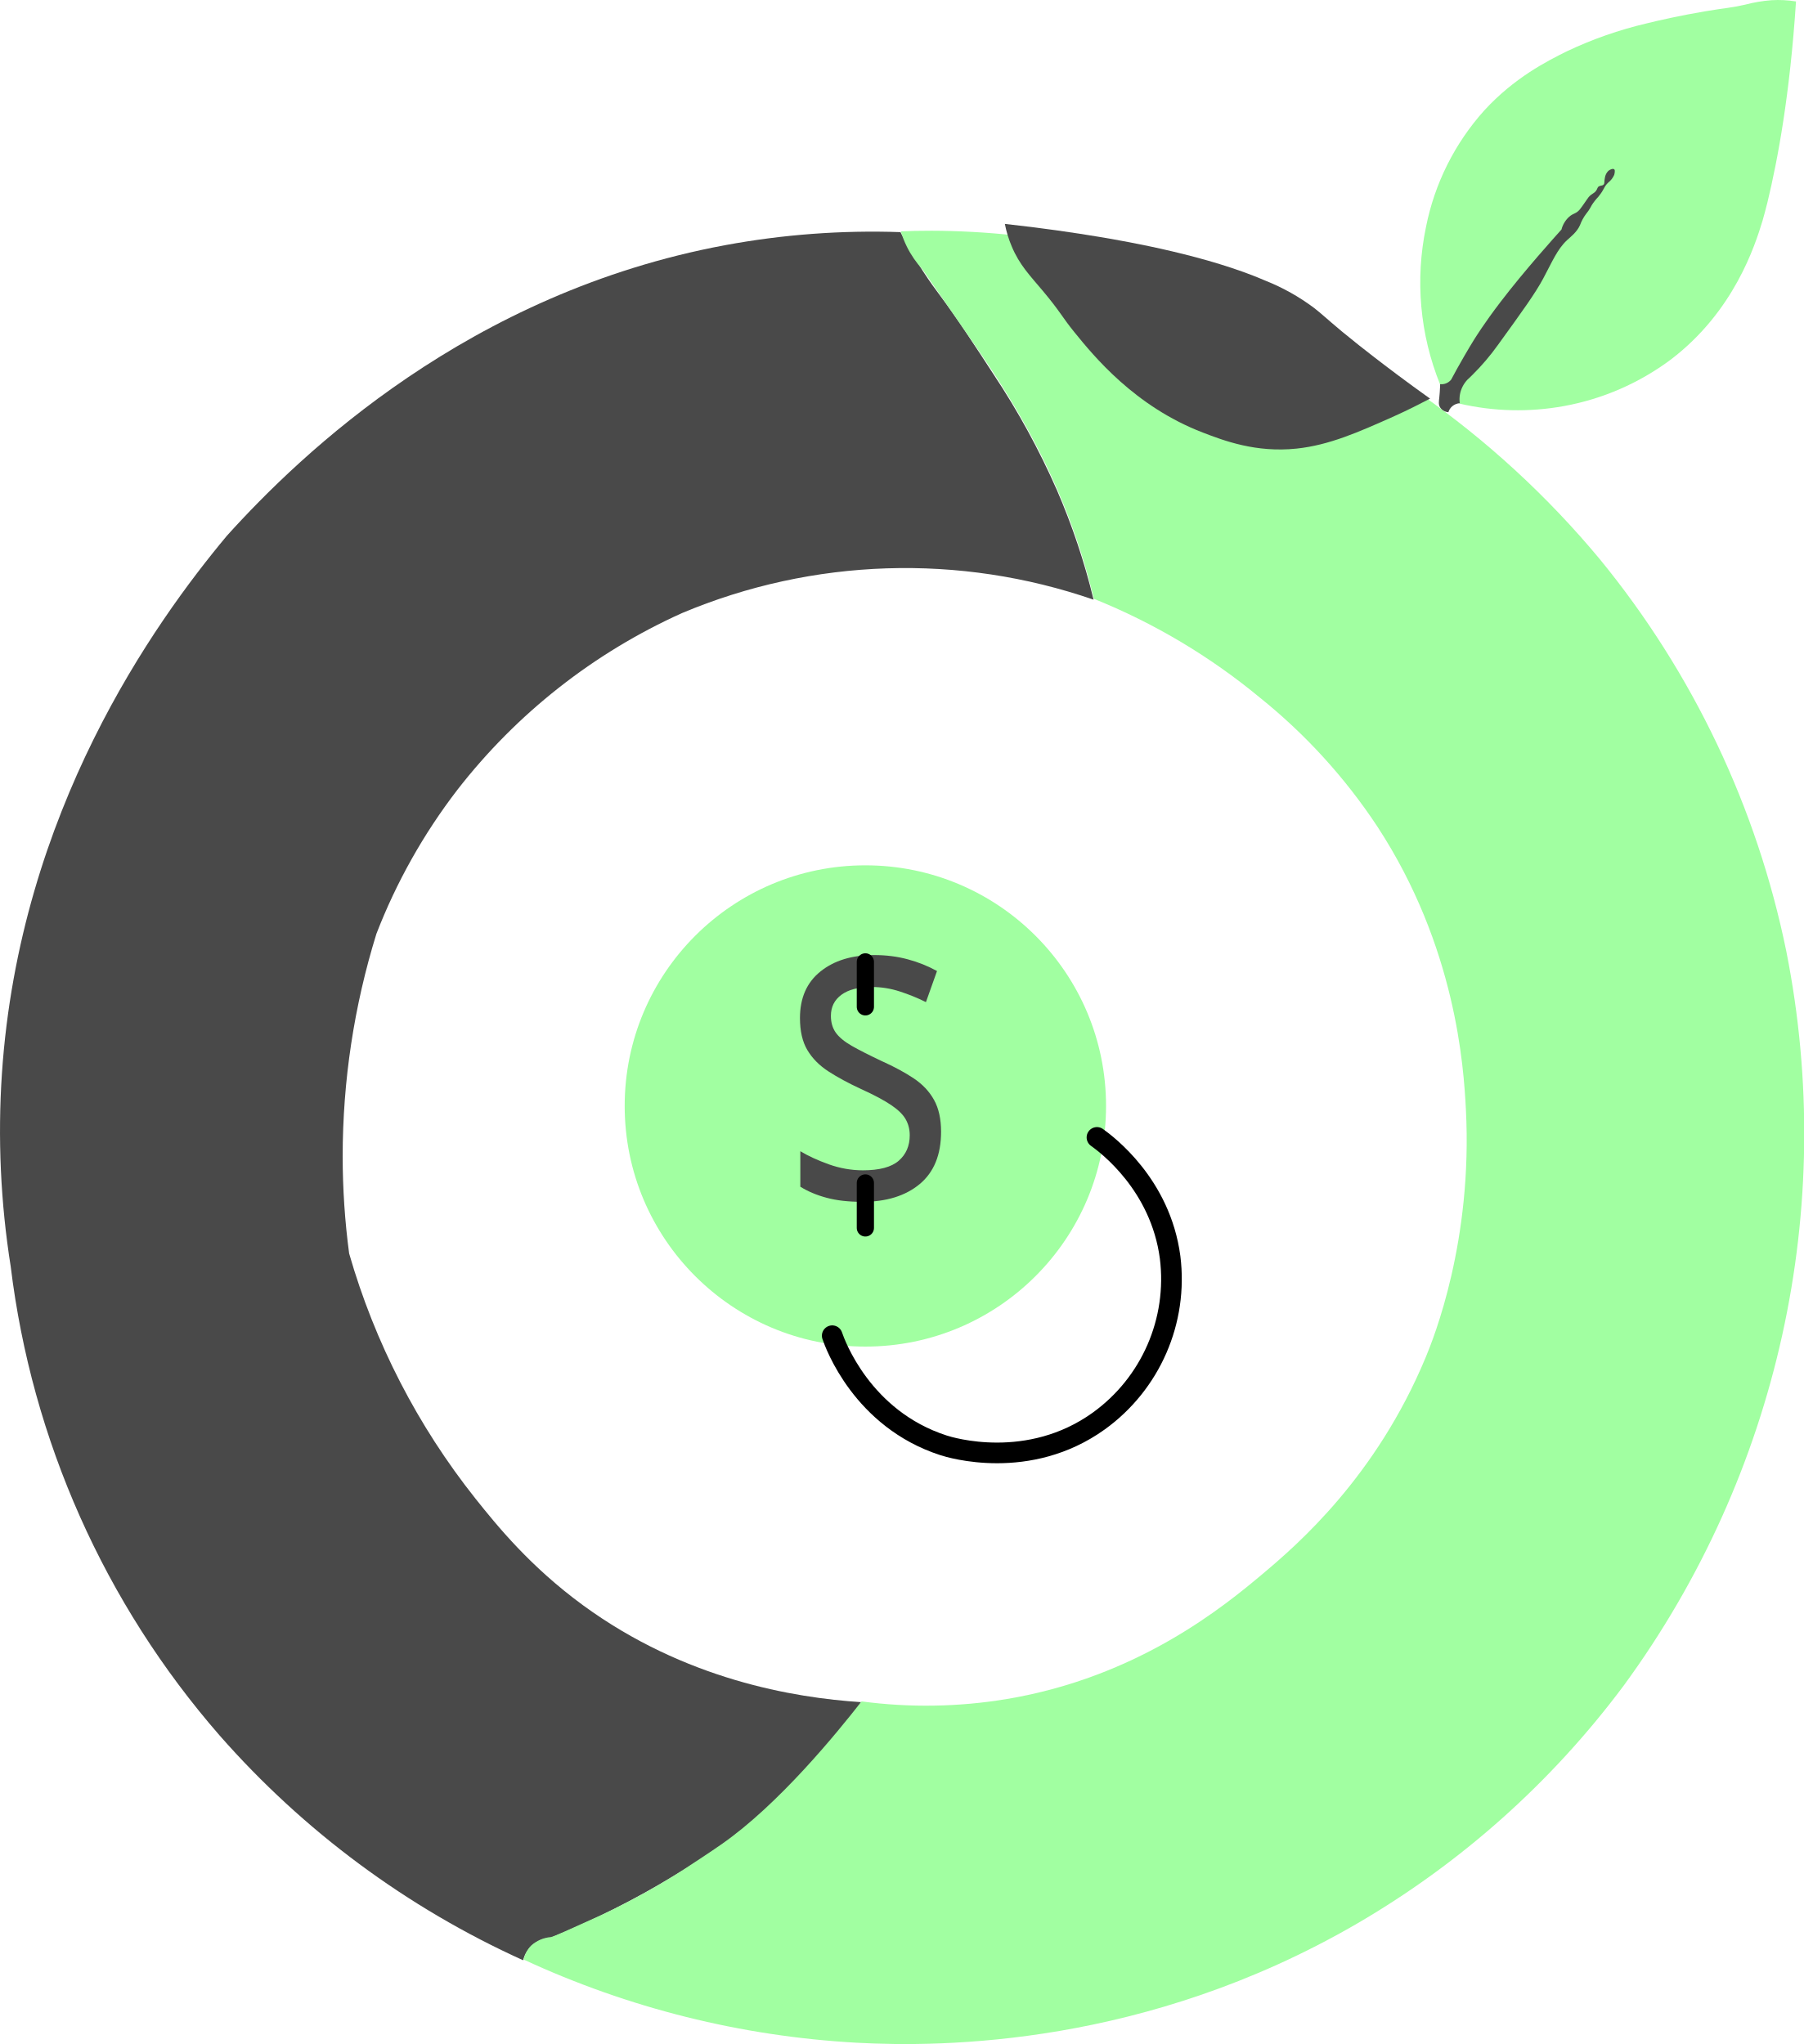
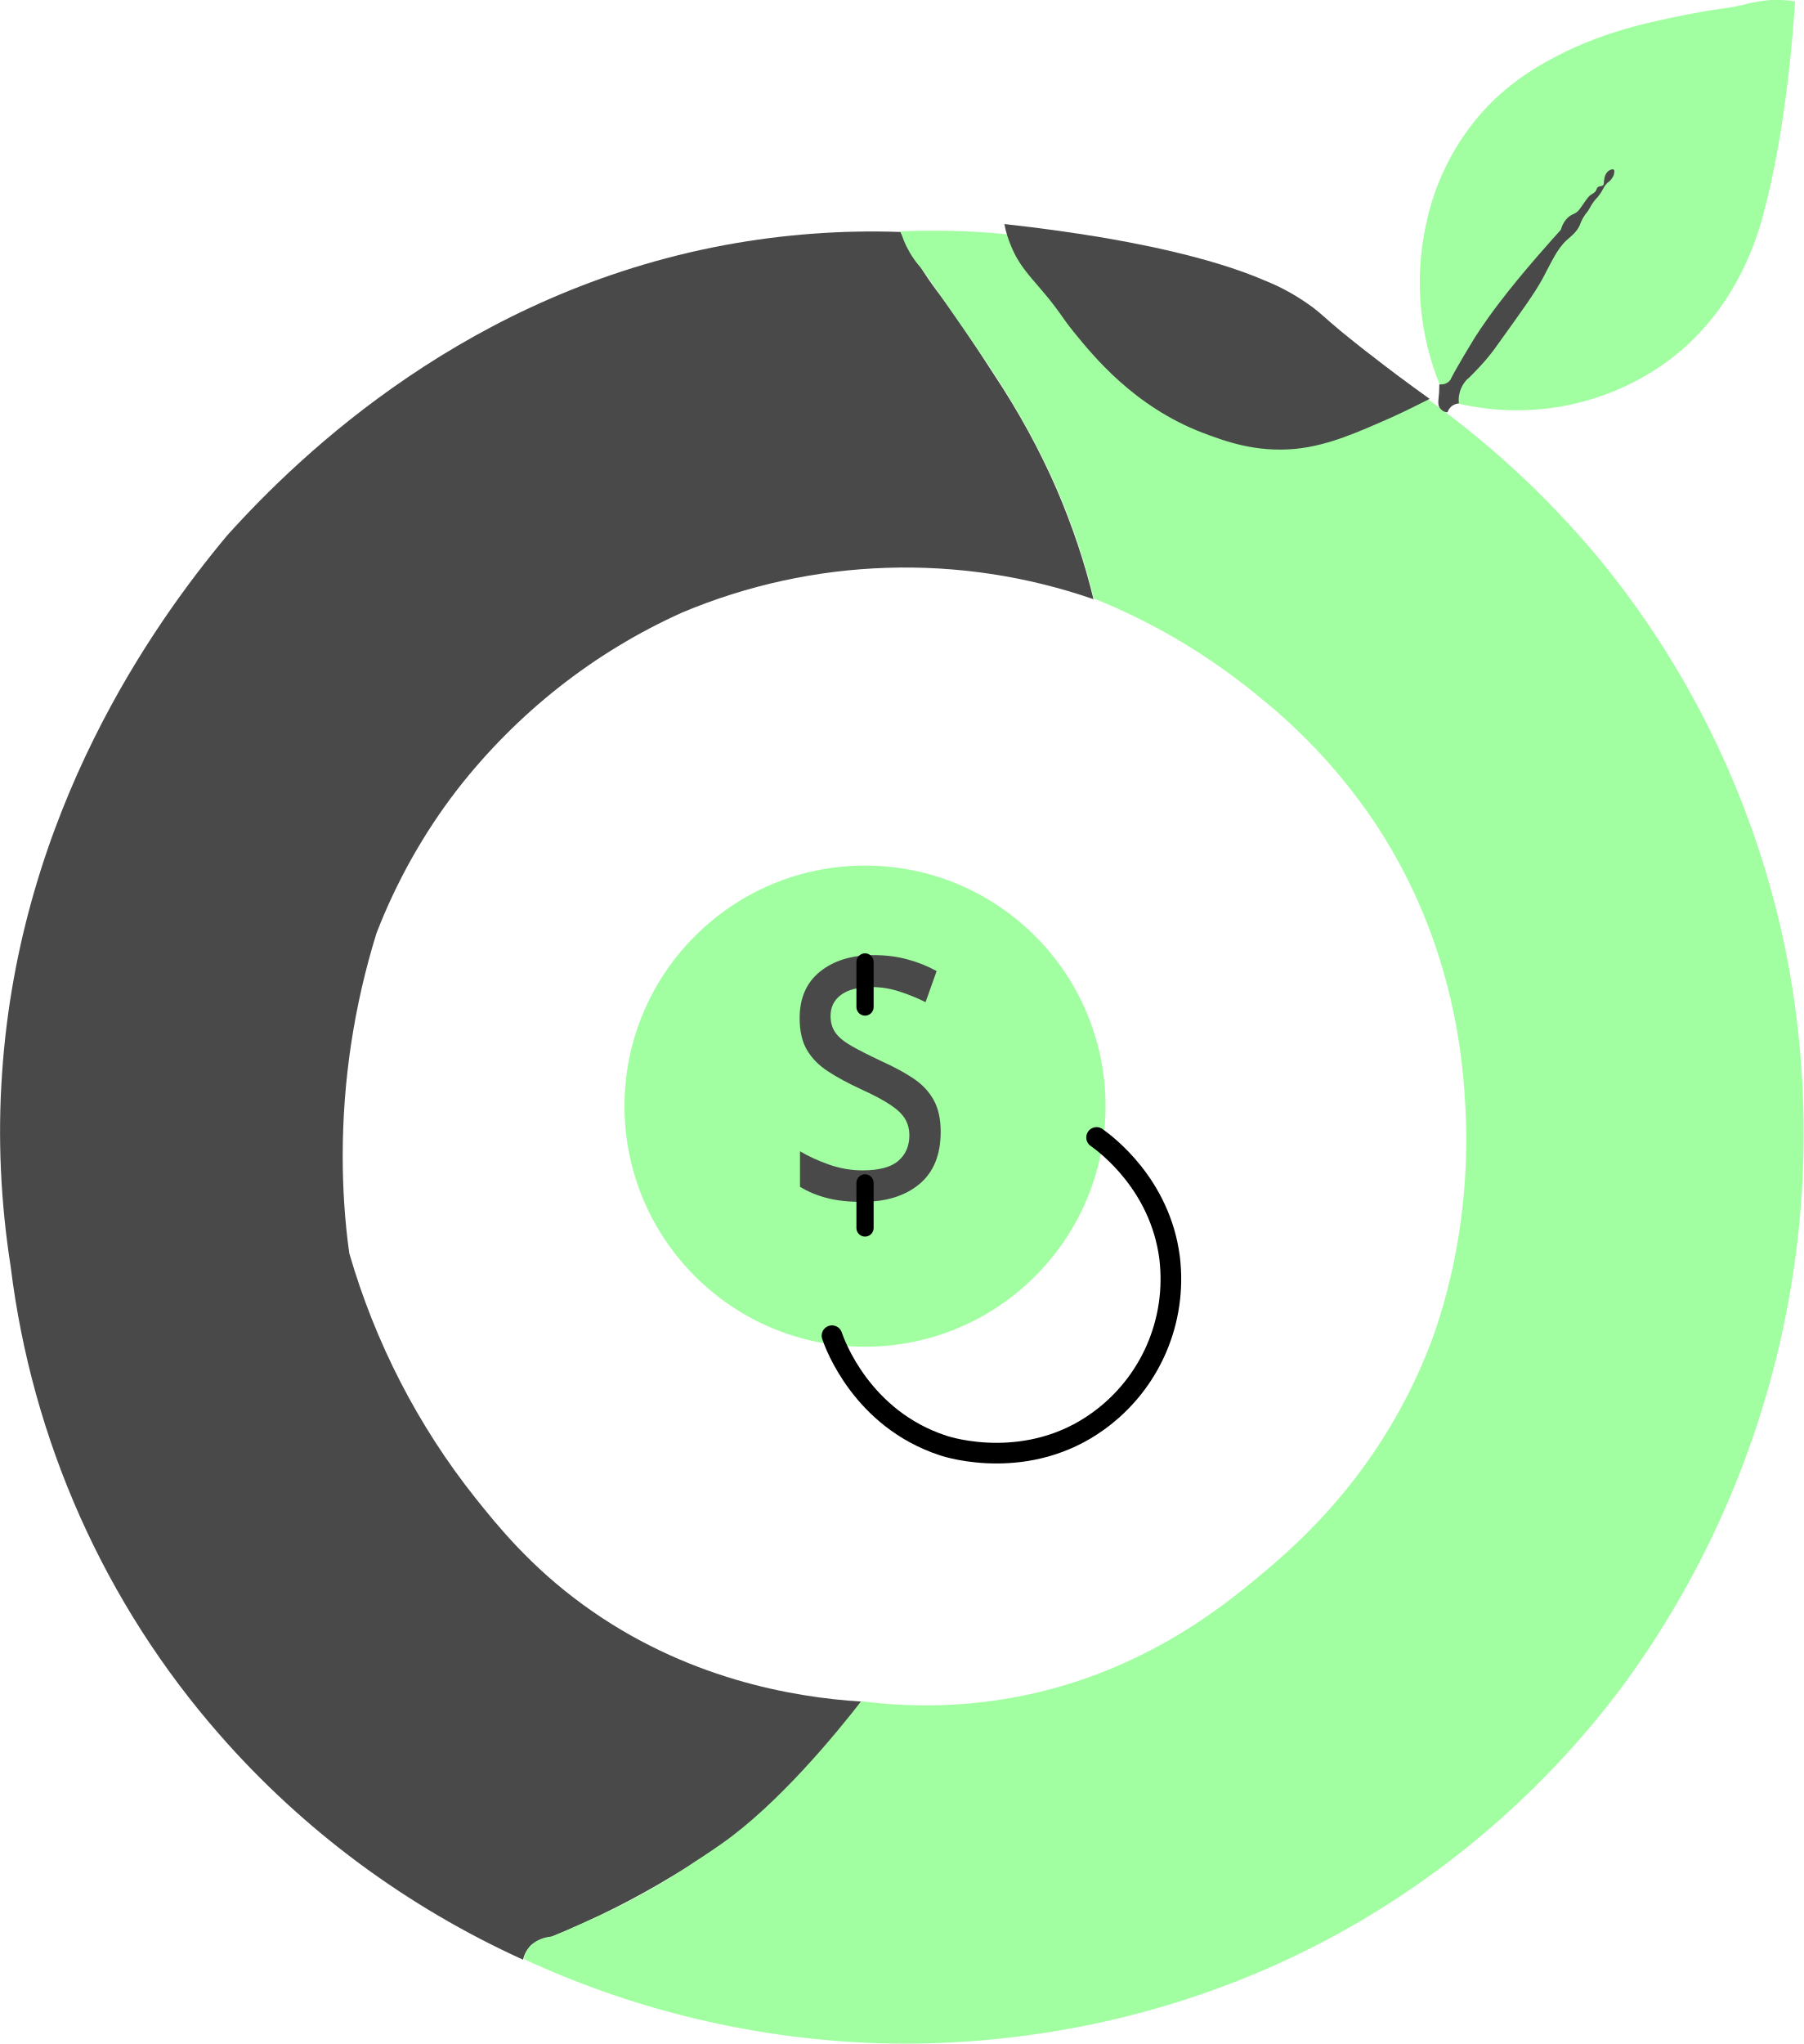
- <svg xmlns="http://www.w3.org/2000/svg" viewBox="0 0 524.08 593.93">
-   <defs>
-     <style>.cls-1,.cls-4{fill:#494949;}.cls-2{fill:#a1ffa1;}.cls-3,.cls-5{fill:none;stroke:#000;stroke-linecap:round;stroke-miterlimit:10;}.cls-3{stroke-width:6px;}.cls-4{font-size:128.95px;font-family:Fredoka-Regular, Fredoka;}.cls-5{stroke-width:5px;}</style>
-   </defs>
-   <g id="Layer_2" data-name="Layer 2">
-     <g id="Layer_1-2" data-name="Layer 1">
-       <path class="cls-1" d="M.56,311.92c5.12-76.1,44.12-130.8,65.37-156.26C87.64,131.6,136.35,85.07,210.6,71.25a235.07,235.07,0,0,1,51-3.8A115.21,115.21,0,0,0,268,78.59c2.21,3.41,4,5.82,4.67,6.69,5.32,7.13,10.85,15.6,16,23.54a222.35,222.35,0,0,1,18.42,33.69,195.89,195.89,0,0,1,10.61,31.74,167.34,167.34,0,0,0-119.58,3.9,172,172,0,0,0-65.27,51.38,168.1,168.1,0,0,0-23.5,41.81,218.75,218.75,0,0,0-9.8,64.73,214.43,214.43,0,0,0,1.88,28.16,205.93,205.93,0,0,0,36.71,71.24c6.31,7.91,15.91,19.77,31.27,31,29.49,21.55,61.18,26.86,80.78,28.13a165.23,165.23,0,0,1-35.28,37.59,198.87,198.87,0,0,1-18.85,12.7,252.1,252.1,0,0,1-36.16,18.2,8.77,8.77,0,0,0-5.42,2.25,8.64,8.64,0,0,0-2.5,4.26,259.88,259.88,0,0,1-88.2-65.35A254.2,254.2,0,0,1,3.11,368,251.13,251.13,0,0,1,.56,311.92Z" />
-       <path class="cls-2" d="M261.71,67.23a28.14,28.14,0,0,0,1.77,4.5,28.48,28.48,0,0,0,4.5,6.54s4.47,6.44,13.36,19.29c7.11,10.27,18.78,27.11,27.69,49.09A189.42,189.42,0,0,1,317.79,174,182.53,182.53,0,0,1,366,202.7a163.89,163.89,0,0,1,34.12,37.44c22.88,35,25.1,69.84,25.74,82.2,2,38.27-9.34,66.43-11.68,72.07-14.42,34.7-37.25,54.4-47.08,62.68-11.59,9.77-36.51,30.24-74.73,36.62a142.5,142.5,0,0,1-42.08.67c-7.33,9.38-24.06,29.91-40.65,41.49C206.2,538.27,202,541,202,541a205.37,205.37,0,0,1-27.43,15.51c-9.19,4.16-13.78,6.25-14.53,6.35a9.74,9.74,0,0,0-5.8,2.53,8.55,8.55,0,0,0-2.12,4,264.68,264.68,0,0,0,96.72,24.17c25.06,1.37,83.91.94,144.94-34.35a259.35,259.35,0,0,0,78-69.52,271.61,271.61,0,0,0,47.18-213.19,262.88,262.88,0,0,0-54.18-114,266.7,266.7,0,0,0-52.5-48.27C396.7,103.39,349.13,71,282.52,67.39,273.9,66.92,266.7,67,261.71,67.23Z" />
-       <path class="cls-1" d="M291.92,65.06a32.91,32.91,0,0,0,2,6.54c2.25,5.36,5.2,8.36,9,12.88,5.16,6.14,5.61,7.63,9.17,12,5.61,6.91,17.5,21.57,37.3,29.19,6.09,2.34,15.4,5.93,27.3,4.68,9.45-1,17.92-4.77,27.86-9.19,4.6-2.05,8.32-4,10.9-5.33-6.74-4.8-12.28-9-16.5-12.26-2.76-2.14-5.48-4.26-9.09-7.24-5-4.18-5.79-5.06-8.13-6.87a61.43,61.43,0,0,0-14-7.86C351,74.33,328,70.27,319.1,68.79,312.31,67.66,303,66.27,291.92,65.06Z" />
-       <path class="cls-2" d="M418.37,111.71a78.93,78.93,0,0,1-4.09-45.81,71.48,71.48,0,0,1,16.91-33.8C439.91,22.58,449.44,17.77,455,15a115.66,115.66,0,0,1,23.44-8.22c3.75-.93,10-2.32,16.85-3.48,6.54-1.11,7.21-.93,11.71-1.95A42,42,0,0,1,514.64.06a32.36,32.36,0,0,1,7.12.36c-1.78,27.23-5.33,46.08-8.28,58.31-.58,2.37-1,3.8-1.43,5.37-2.21,7.27-8.28,26.37-26.62,40.35A74.14,74.14,0,0,1,454.31,118a75,75,0,0,1-30.31-.72Z" />
-       <path class="cls-1" d="M418.31,118.28c-.44-.81-.31-1.57-.17-2.84.08-.77.18-1.91.23-3.33l0-.47a3.74,3.74,0,0,0,1.38-.12,3.68,3.68,0,0,0,1.83-1.21c.93-1.75,2.2-4.08,3.78-6.8,1.07-1.85,2.06-3.5,2.7-4.53s3.21-5.16,7.82-11.19c7-9.19,16-19.14,17.75-21.1A7.5,7.5,0,0,1,455.85,63c1.27-1.12,1.95-.8,3.08-2.11.39-.46.92-1.24,2-2.79a8.51,8.51,0,0,1,.57-.8c.92-1.07,1.5-1,2.16-1.84.49-.67.34-1,.83-1.3s.95-.14,1.35-.51.14-.82.4-2a3.56,3.56,0,0,1,1-2c.49-.41,1.34-.76,1.71-.45s.05,1.37,0,1.61a5.82,5.82,0,0,1-1.75,2.25c-1.46,1.45-.86,1.65-2.92,4.18a15.3,15.3,0,0,0-1.84,2.35,16.05,16.05,0,0,1-1,1.69c-.32.46-.57.76-.69.91A13.06,13.06,0,0,0,459,65.44c-.89,2-2.68,3.35-3.76,4.35-2.87,2.66-4.38,6.43-6.95,11.2-2.28,4.24-5.87,9.22-13.07,19.17a66.61,66.61,0,0,1-7.52,8.83c-.56.55-1,1-1.36,1.3a8.47,8.47,0,0,0-2.2,4.26,8.32,8.32,0,0,0-.06,2.61,3.83,3.83,0,0,0-2.2.9,3.73,3.73,0,0,0-1.11,1.71,3,3,0,0,1-1.51-.51A2.88,2.88,0,0,1,418.31,118.28Z" />
-       <circle class="cls-2" cx="251.4" cy="321.36" r="69.92" />
-       <path class="cls-3" d="M241.77,388.12c.81,2.38,8.68,24.2,32.32,31.85,2,.66,24.76,7.58,45.13-7.07a50.85,50.85,0,0,0,20.71-47.57c-2.8-21.19-18.44-32.82-21.25-34.83" />
-       <text class="cls-4" transform="translate(226.94 347.92) scale(0.83 1)">s</text>
-       <line class="cls-5" x1="251.4" y1="279.5" x2="251.4" y2="292.56" />
-       <line class="cls-5" x1="251.4" y1="343.74" x2="251.4" y2="356.8" />
+ <svg xmlns="http://www.w3.org/2000/svg" version="1.1" id="Layer_1" x="0px" y="0px" viewBox="0 0 524.1 593.9" style="enable-background:new 0 0 524.1 593.9;" xml:space="preserve">
+   <style type="text/css">
+ 	.st0{fill:#494949;}
+ 	.st1{fill:#A1FFA1;}
+ 	.st2{fill:none;stroke:#000000;stroke-width:6;stroke-linecap:round;stroke-miterlimit:10;}
+ 	.st3{font-family:'ArialMT';}
+ 	.st4{font-size:128.95px;}
+ 	.st5{fill:none;stroke:#000000;stroke-width:5;stroke-linecap:round;stroke-miterlimit:10;}
+ 	.st6{fill:none;stroke:#333333;stroke-width:4;stroke-linecap:round;stroke-miterlimit:10;}
+ 	.st7{fill:none;stroke:#333333;stroke-width:3;stroke-linecap:round;stroke-miterlimit:10;}
+ 	.st8{fill:#333333;}
+ 	.st9{fill:#3F4040;}
+ </style>
+   <g id="Layer_2_00000041280280545390340000000010024353113774114440_">
+     <g id="Layer_1-2">
+       <path class="st0" d="M0.6,311.9c5.1-76.1,44.1-130.8,65.4-156.3c21.7-24.1,70.4-70.6,144.7-84.4c16.8-3.1,33.9-4.4,51-3.8    c1.9,3.8,4.1,7.5,6.4,11.1c2.2,3.4,4,5.8,4.7,6.7c5.3,7.1,10.9,15.6,16,23.5c7.1,10.7,13.3,21.9,18.4,33.7    c4.4,10.3,8,20.9,10.6,31.7c-39-13.5-81.6-12.1-119.6,3.9c-25.6,11.5-48,29.2-65.3,51.4c-9.8,12.7-17.7,26.8-23.5,41.8    c-6.5,21-9.8,42.8-9.8,64.7c0,9.4,0.6,18.8,1.9,28.2c7.5,25.9,19.9,50.1,36.7,71.2c6.3,7.9,15.9,19.8,31.3,31    c29.5,21.5,61.2,26.9,80.8,28.1c-9.7,14.3-21.6,27-35.3,37.6c-6,4.6-12.3,8.8-18.9,12.7c-11.5,7-23.6,13.1-36.2,18.2    c-2,0.1-3.9,0.9-5.4,2.2c-1.2,1.1-2.1,2.6-2.5,4.3c-33.7-15.3-63.8-37.5-88.2-65.4C30.4,465.9,9.3,418.5,3.1,368    C0.2,349.5-0.7,330.6,0.6,311.9z" />
+       <path class="st1" d="M261.7,67.2c0.5,1.5,1.1,3.1,1.8,4.5c1.2,2.4,2.7,4.6,4.5,6.5c0,0,4.5,6.4,13.4,19.3    c7.1,10.3,18.8,27.1,27.7,49.1c3.6,8.9,6.5,18,8.8,27.3c17.5,7,33.7,16.7,48.2,28.7c13.2,10.6,24.8,23.3,34.1,37.4    c22.9,35,25.1,69.8,25.7,82.2c2,38.3-9.3,66.4-11.7,72.1c-14.4,34.7-37.2,54.4-47.1,62.7c-11.6,9.8-36.5,30.2-74.7,36.6    c-13.9,2.3-28.1,2.5-42.1,0.7c-7.3,9.4-24.1,29.9-40.7,41.5c-3.4,2.4-7.6,5.1-7.6,5.1c-8.7,5.9-17.9,11.1-27.4,15.5    c-9.2,4.2-13.8,6.2-14.5,6.3c-2.2,0.2-4.2,1.1-5.8,2.5c-1.1,1.1-1.8,2.5-2.1,4c30.4,14.1,63.2,22.3,96.7,24.2    c25.1,1.4,83.9,0.9,144.9-34.3c30.4-17.6,57-41.3,78-69.5c44.9-61.3,62-138.7,47.2-213.2c-8.5-41.8-27.1-81-54.2-114    c-15.3-18.4-32.9-34.6-52.5-48.3c-15.6-10.8-63.2-43.2-129.8-46.8C273.9,66.9,266.7,67,261.7,67.2z" />
+       <path class="st0" d="M291.9,65.1c0.4,2.2,1.1,4.4,2,6.5c2.2,5.4,5.2,8.4,9,12.9c5.2,6.1,5.6,7.6,9.2,12    c5.6,6.9,17.5,21.6,37.3,29.2c6.1,2.3,15.4,5.9,27.3,4.7c9.5-1,17.9-4.8,27.9-9.2c4.6-2.1,8.3-4,10.9-5.3    c-6.7-4.8-12.3-9-16.5-12.3c-2.8-2.1-5.5-4.3-9.1-7.2c-5-4.2-5.8-5.1-8.1-6.9c-4.3-3.2-9-5.9-14-7.9C351,74.3,328,70.3,319.1,68.8    C312.3,67.7,303,66.3,291.9,65.1z" />
+       <path class="st1" d="M418.4,111.7c-5.9-14.5-7.3-30.5-4.1-45.8c2.5-12.6,8.3-24.3,16.9-33.8c8.7-9.5,18.2-14.3,23.8-17.1    c7.5-3.6,15.4-6.3,23.4-8.2c3.8-0.9,10-2.3,16.9-3.5c6.5-1.1,7.2-0.9,11.7-2c2.5-0.7,5.1-1.1,7.6-1.3c2.4-0.1,4.8,0,7.1,0.4    c-1.8,27.2-5.3,46.1-8.3,58.3c-0.6,2.4-1,3.8-1.4,5.4c-2.2,7.3-8.3,26.4-26.6,40.3c-9.2,6.9-19.8,11.5-31.1,13.6    c-10,1.8-20.4,1.6-30.3-0.7L418.4,111.7z" />
+       <path class="st0" d="M418.3,118.3c-0.4-0.8-0.3-1.6-0.2-2.8c0.1-0.8,0.2-1.9,0.2-3.3v-0.5c0.5,0,0.9,0,1.4-0.1    c0.7-0.2,1.4-0.6,1.8-1.2c0.9-1.8,2.2-4.1,3.8-6.8c1.1-1.8,2.1-3.5,2.7-4.5s3.2-5.2,7.8-11.2c7-9.2,16-19.1,17.8-21.1    c0.4-1.4,1.1-2.7,2.2-3.7c1.3-1.1,2-0.8,3.1-2.1c0.4-0.5,0.9-1.2,2-2.8c0.2-0.3,0.4-0.5,0.6-0.8c0.9-1.1,1.5-1,2.2-1.8    c0.5-0.7,0.3-1,0.8-1.3s1-0.1,1.4-0.5s0.1-0.8,0.4-2c0.1-0.8,0.5-1.5,1-2c0.5-0.4,1.3-0.8,1.7-0.5s0,1.4,0,1.6    c-0.4,0.9-1,1.7-1.8,2.2c-1.5,1.5-0.9,1.7-2.9,4.2c-0.7,0.7-1.3,1.5-1.8,2.3c-0.3,0.6-0.6,1.1-1,1.7c-0.3,0.5-0.6,0.8-0.7,0.9    c-0.7,1-1.3,2.1-1.7,3.3c-0.9,2-2.7,3.3-3.8,4.3c-2.9,2.7-4.4,6.4-7,11.2c-2.3,4.2-5.9,9.2-13.1,19.2c-2.2,3.2-4.8,6.1-7.5,8.8    c-0.6,0.6-1,1-1.4,1.3c-1.1,1.2-1.9,2.7-2.2,4.3c-0.2,0.9-0.2,1.7-0.1,2.6c-0.8,0.1-1.6,0.4-2.2,0.9c-0.5,0.5-0.9,1-1.1,1.7    c-0.5,0-1.1-0.2-1.5-0.5C418.9,119,418.5,118.7,418.3,118.3z" />
+       <circle class="st1" cx="251.4" cy="321.4" r="69.9" />
+       <path class="st2" d="M241.8,388.1c0.8,2.4,8.7,24.2,32.3,31.9c2,0.7,24.8,7.6,45.1-7.1c15.1-10.9,23-29.1,20.7-47.6    c-2.8-21.2-18.4-32.8-21.2-34.8" />
+       <text transform="matrix(0.83 0 0 1 226.9399 347.92)" class="st0 st3 st4">s</text>
+       <line class="st5" x1="251.4" y1="279.5" x2="251.4" y2="292.6" />
+       <line class="st5" x1="251.4" y1="343.7" x2="251.4" y2="356.8" />
    </g>
  </g>
+   <path class="st0" d="M-378.1,102.5c1.6-23.6,13.7-40.6,20.3-48.5c6.7-7.5,21.9-21.9,44.9-26.2c5.8-1.1,11.1-1.3,15.9-1.2  c0.4,0.8,1,2,2,3.5c0.7,1.1,1.2,1.8,1.5,2.1c1.7,2.2,3.4,4.8,5,7.3c1.2,1.8,3.6,5.5,5.7,10.5c1,2.4,2.3,5.7,3.3,9.9  c-4.5-1.5-12.2-3.5-21.8-2.6c-6.5,0.6-11.7,2.3-15.4,3.8c-4.9,2.2-13.3,6.9-20.3,16c-3.6,4.7-5.9,9.3-7.3,13c-1.6,5.2-3.1,12-3,20.1  c0,3.2,0.2,6.1,0.6,8.7c1.6,5.5,4.8,13.8,11.4,22.1c2,2.5,4.9,6.1,9.7,9.6c9.2,6.7,19,8.3,25.1,8.7c-4,5.8-8.1,9.4-11,11.7  c-2.3,1.8-4.4,3.1-5.9,3.9c-4.4,2.7-8.3,4.5-11.2,5.7c-0.2,0-1,0.1-1.7,0.7c-0.5,0.5-0.7,1.1-0.8,1.3c-7.3-3.3-17.9-9.4-27.4-20.3  c-5.8-6.6-9.3-13-11.3-17.1c-4.9-10-6.8-19.2-7.5-25.3C-378.1,114.8-378.5,108.9-378.1,102.5L-378.1,102.5z" />
+   <text transform="matrix(1 0 0 1 -224.647 151.1465)" class="st8" style="font-family:'Poppins-BoldItalic'; font-size:42px;">nesty</text>
+   <path class="st1" d="M-297,26.5c0.1,0.3,0.3,0.8,0.5,1.4c0.6,1.1,1.2,1.8,1.4,2c0,0,1.4,2,4.2,6c2.2,3.2,5.8,8.4,8.6,15.2  c0.8,2,1.8,4.8,2.7,8.5c3.9,1.6,9.4,4.3,15,8.9c2.2,1.8,6.6,5.5,10.6,11.6c7.1,10.9,7.8,21.7,8,25.5c0.6,11.9-2.9,20.6-3.6,22.4  c-4.5,10.8-11.6,16.9-14.6,19.5c-3.6,3-11.3,9.4-23.2,11.4c-5.4,0.9-10,0.6-13.1,0.2c-2.3,2.9-7.5,9.3-12.6,12.9  c-1.1,0.7-2.4,1.6-2.4,1.6c-2.2,1.4-5,3.2-8.5,4.8c-2.9,1.3-4.3,1.9-4.5,2c-0.3,0-1.2,0.1-1.8,0.8c-0.4,0.4-0.6,0.9-0.7,1.2  c6.2,2.9,16.6,6.8,30,7.5c7.8,0.4,26.1,0.3,45-10.7c11.8-6.8,19.6-15.4,24.2-21.6c2.7-3.6,10.3-14.4,14-30.6  c4-16.9,1.7-30.6,0.6-35.7c-1.6-7.7-5.6-21.8-16.8-35.4c-2.1-2.5-7.6-8.9-16.3-15c-4.8-3.4-19.6-13.4-40.3-14.6  C-293.2,26.4-295.4,26.4-297,26.5L-297,26.5z" />
+   <path class="st0" d="M-287.6,25.8c0.1,0.5,0.3,1.2,0.6,2c0.7,1.7,1.6,2.6,2.8,4c1.6,1.9,1.7,2.4,2.8,3.7c1.7,2.1,5.4,6.7,11.6,9.1  c1.9,0.7,4.8,1.8,8.5,1.5c2.9-0.3,5.6-1.5,8.7-2.9c1.4-0.6,2.6-1.2,3.4-1.7c-2.1-1.5-3.8-2.8-5.1-3.8c-0.9-0.7-1.7-1.3-2.8-2.2  c-1.6-1.3-1.8-1.6-2.5-2.1c-1.6-1.3-3.1-1.9-4.3-2.4c-5.2-2.3-12.3-3.5-15.1-4C-281.3,26.6-284.1,26.2-287.6,25.8L-287.6,25.8z" />
+   <path class="st1" d="M-248.3,40.3c-0.9-2.2-2.7-7.6-1.3-14.2c0.4-1.7,1.4-6.3,5.3-10.5c2.7-3,5.7-4.5,7.4-5.3c3-1.5,5.8-2.2,7.3-2.6  c1.2-0.3,3.1-0.7,5.2-1.1c2-0.3,2.2-0.3,3.6-0.6c0.8-0.2,1.4-0.4,2.4-0.4c0.9-0.1,1.7,0,2.2,0.1c-0.6,8.5-1.7,14.3-2.6,18.1  c-0.2,0.7-0.3,1.2-0.4,1.7c-0.7,2.3-2.6,8.2-8.3,12.5c-1,0.7-4.4,3.2-9.7,4.2c-4.1,0.7-7.5,0.2-9.4-0.2  C-247.1,41.4-247.7,40.9-248.3,40.3L-248.3,40.3z" />
+   <path class="st0" d="M-248.3,42.3c-0.1-0.3-0.1-0.5-0.1-0.9c0-0.2,0.1-0.6,0.1-1c0,0,0-0.1,0-0.1c0.1,0,0.3,0,0.4,0  c0.3-0.1,0.5-0.3,0.6-0.4c0.3-0.5,0.7-1.3,1.2-2.1c0.3-0.6,0.6-1.1,0.8-1.4c0.2-0.3,1-1.6,2.4-3.5c2.2-2.9,5-5.9,5.5-6.6  c0.2-0.6,0.5-0.9,0.7-1.1c0.4-0.3,0.6-0.3,1-0.7c0.1-0.1,0.3-0.4,0.6-0.9c0.1-0.2,0.1-0.2,0.2-0.2c0.3-0.3,0.5-0.3,0.7-0.6  c0.2-0.2,0.1-0.3,0.3-0.4c0.2-0.1,0.3,0,0.4-0.2c0.1-0.1,0-0.3,0.1-0.6c0-0.2,0.1-0.4,0.3-0.6c0.2-0.1,0.4-0.2,0.5-0.1  c0.1,0.1,0,0.4,0,0.5c-0.1,0.3-0.3,0.5-0.5,0.7c-0.5,0.5-0.3,0.5-0.9,1.3c-0.3,0.4-0.4,0.4-0.6,0.7c-0.1,0.1-0.1,0.3-0.3,0.5  c-0.1,0.1-0.2,0.2-0.2,0.3c-0.3,0.4-0.5,0.8-0.5,1c-0.3,0.6-0.8,1-1.2,1.4c-0.9,0.8-1.4,2-2.2,3.5c-0.7,1.3-1.8,2.9-4.1,6  c-0.4,0.5-1.1,1.6-2.3,2.7c-0.2,0.2-0.3,0.3-0.4,0.4c-0.2,0.2-0.6,0.6-0.7,1.3c-0.1,0.3,0,0.6,0,0.8c-0.1,0-0.4,0-0.7,0.3  c-0.2,0.2-0.3,0.4-0.3,0.5c-0.1,0-0.3,0-0.5-0.2C-248.1,42.6-248.2,42.5-248.3,42.3L-248.3,42.3z" />
+   <text transform="matrix(1 0 0 1 -254.1045 105.2491)" class="st8" style="font-family:'Poppins-BoldItalic'; font-size:52.3px;">Money</text>
+   <circle class="st1" cx="-299.4" cy="106.6" r="21.7" />
+   <path class="st6" d="M-303.2,126.1c0.3,0.7,2.7,7.5,10,9.9c0.6,0.2,7.7,2.4,14-2.2c4.7-3.3,7.2-9.1,6.4-14.8  c-0.9-6.6-5.7-10.2-6.6-10.8" />
+   <text transform="matrix(0.83 0 0 1 -308.813 117.5303)" class="st8" style="font-family:'Poppins-SemiBold'; font-size:40.057px;">s</text>
+   <line class="st7" x1="-300.2" y1="92.8" x2="-300.2" y2="97.5" />
+   <line class="st7" x1="-300.2" y1="115.4" x2="-300.2" y2="119.8" />
+   <rect x="-241" y="320.8" class="st8" width="33.6" height="33.6" />
+   <rect x="-241" y="359.2" class="st9" width="33.6" height="33.6" />
</svg>
